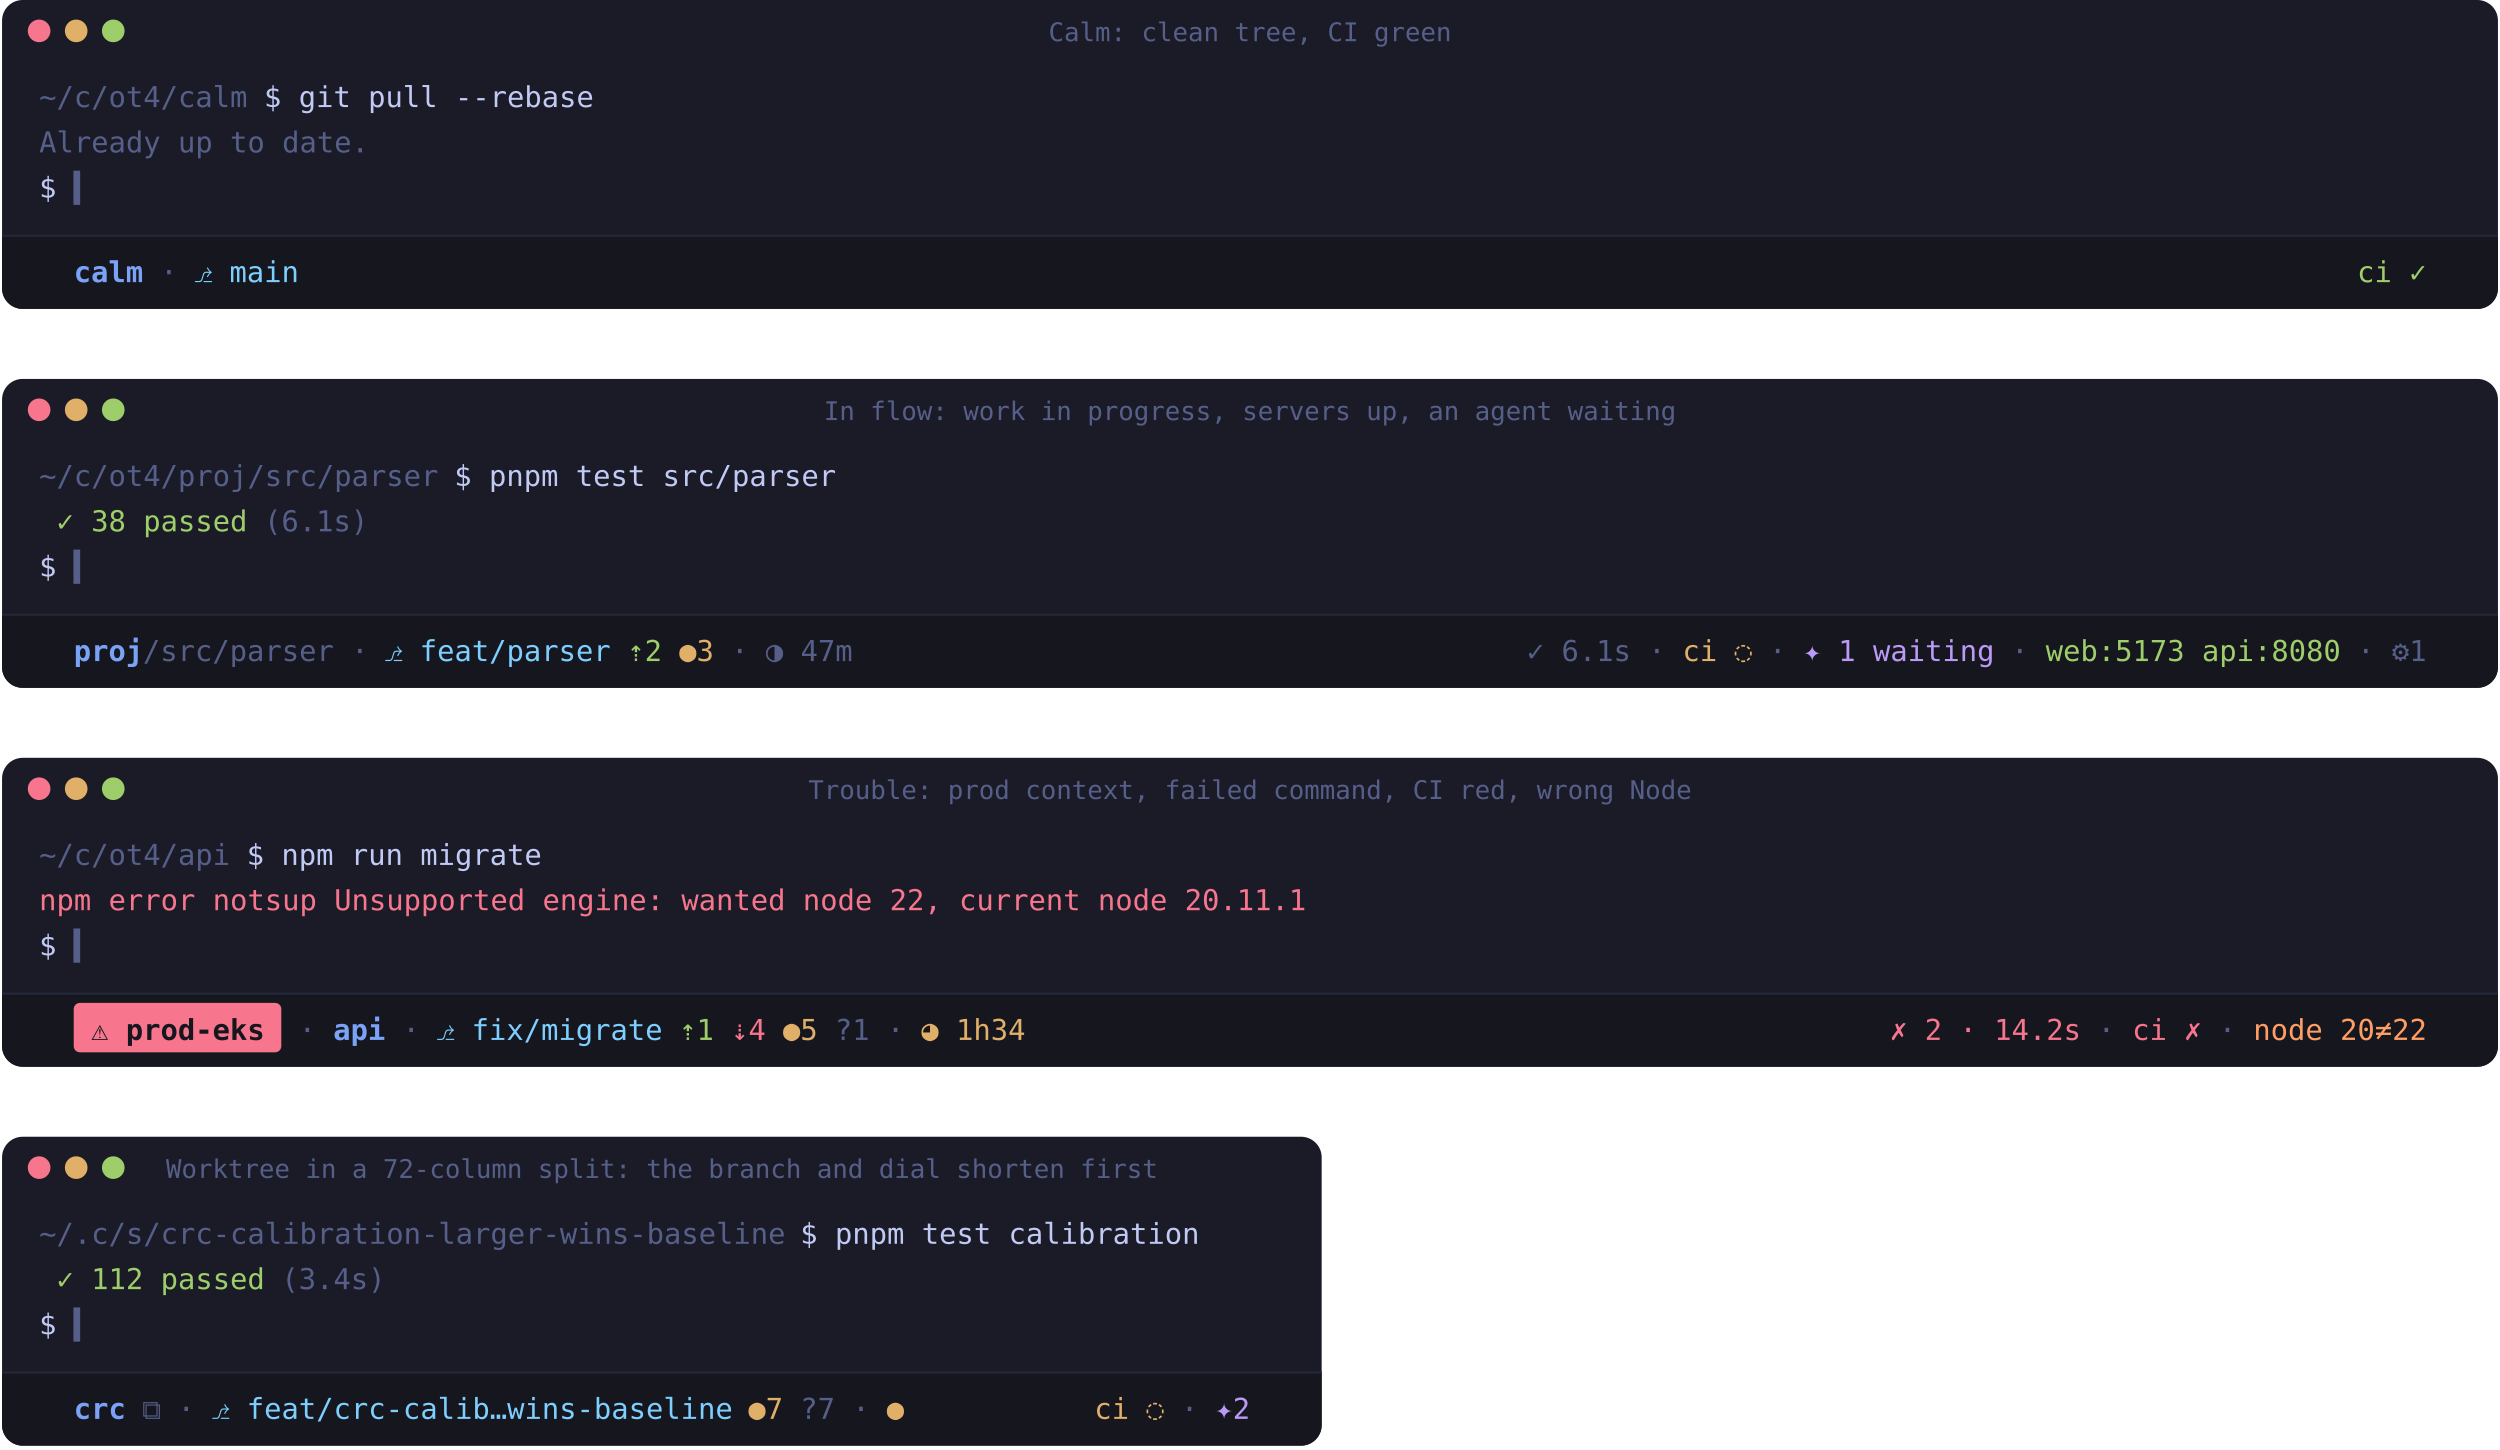
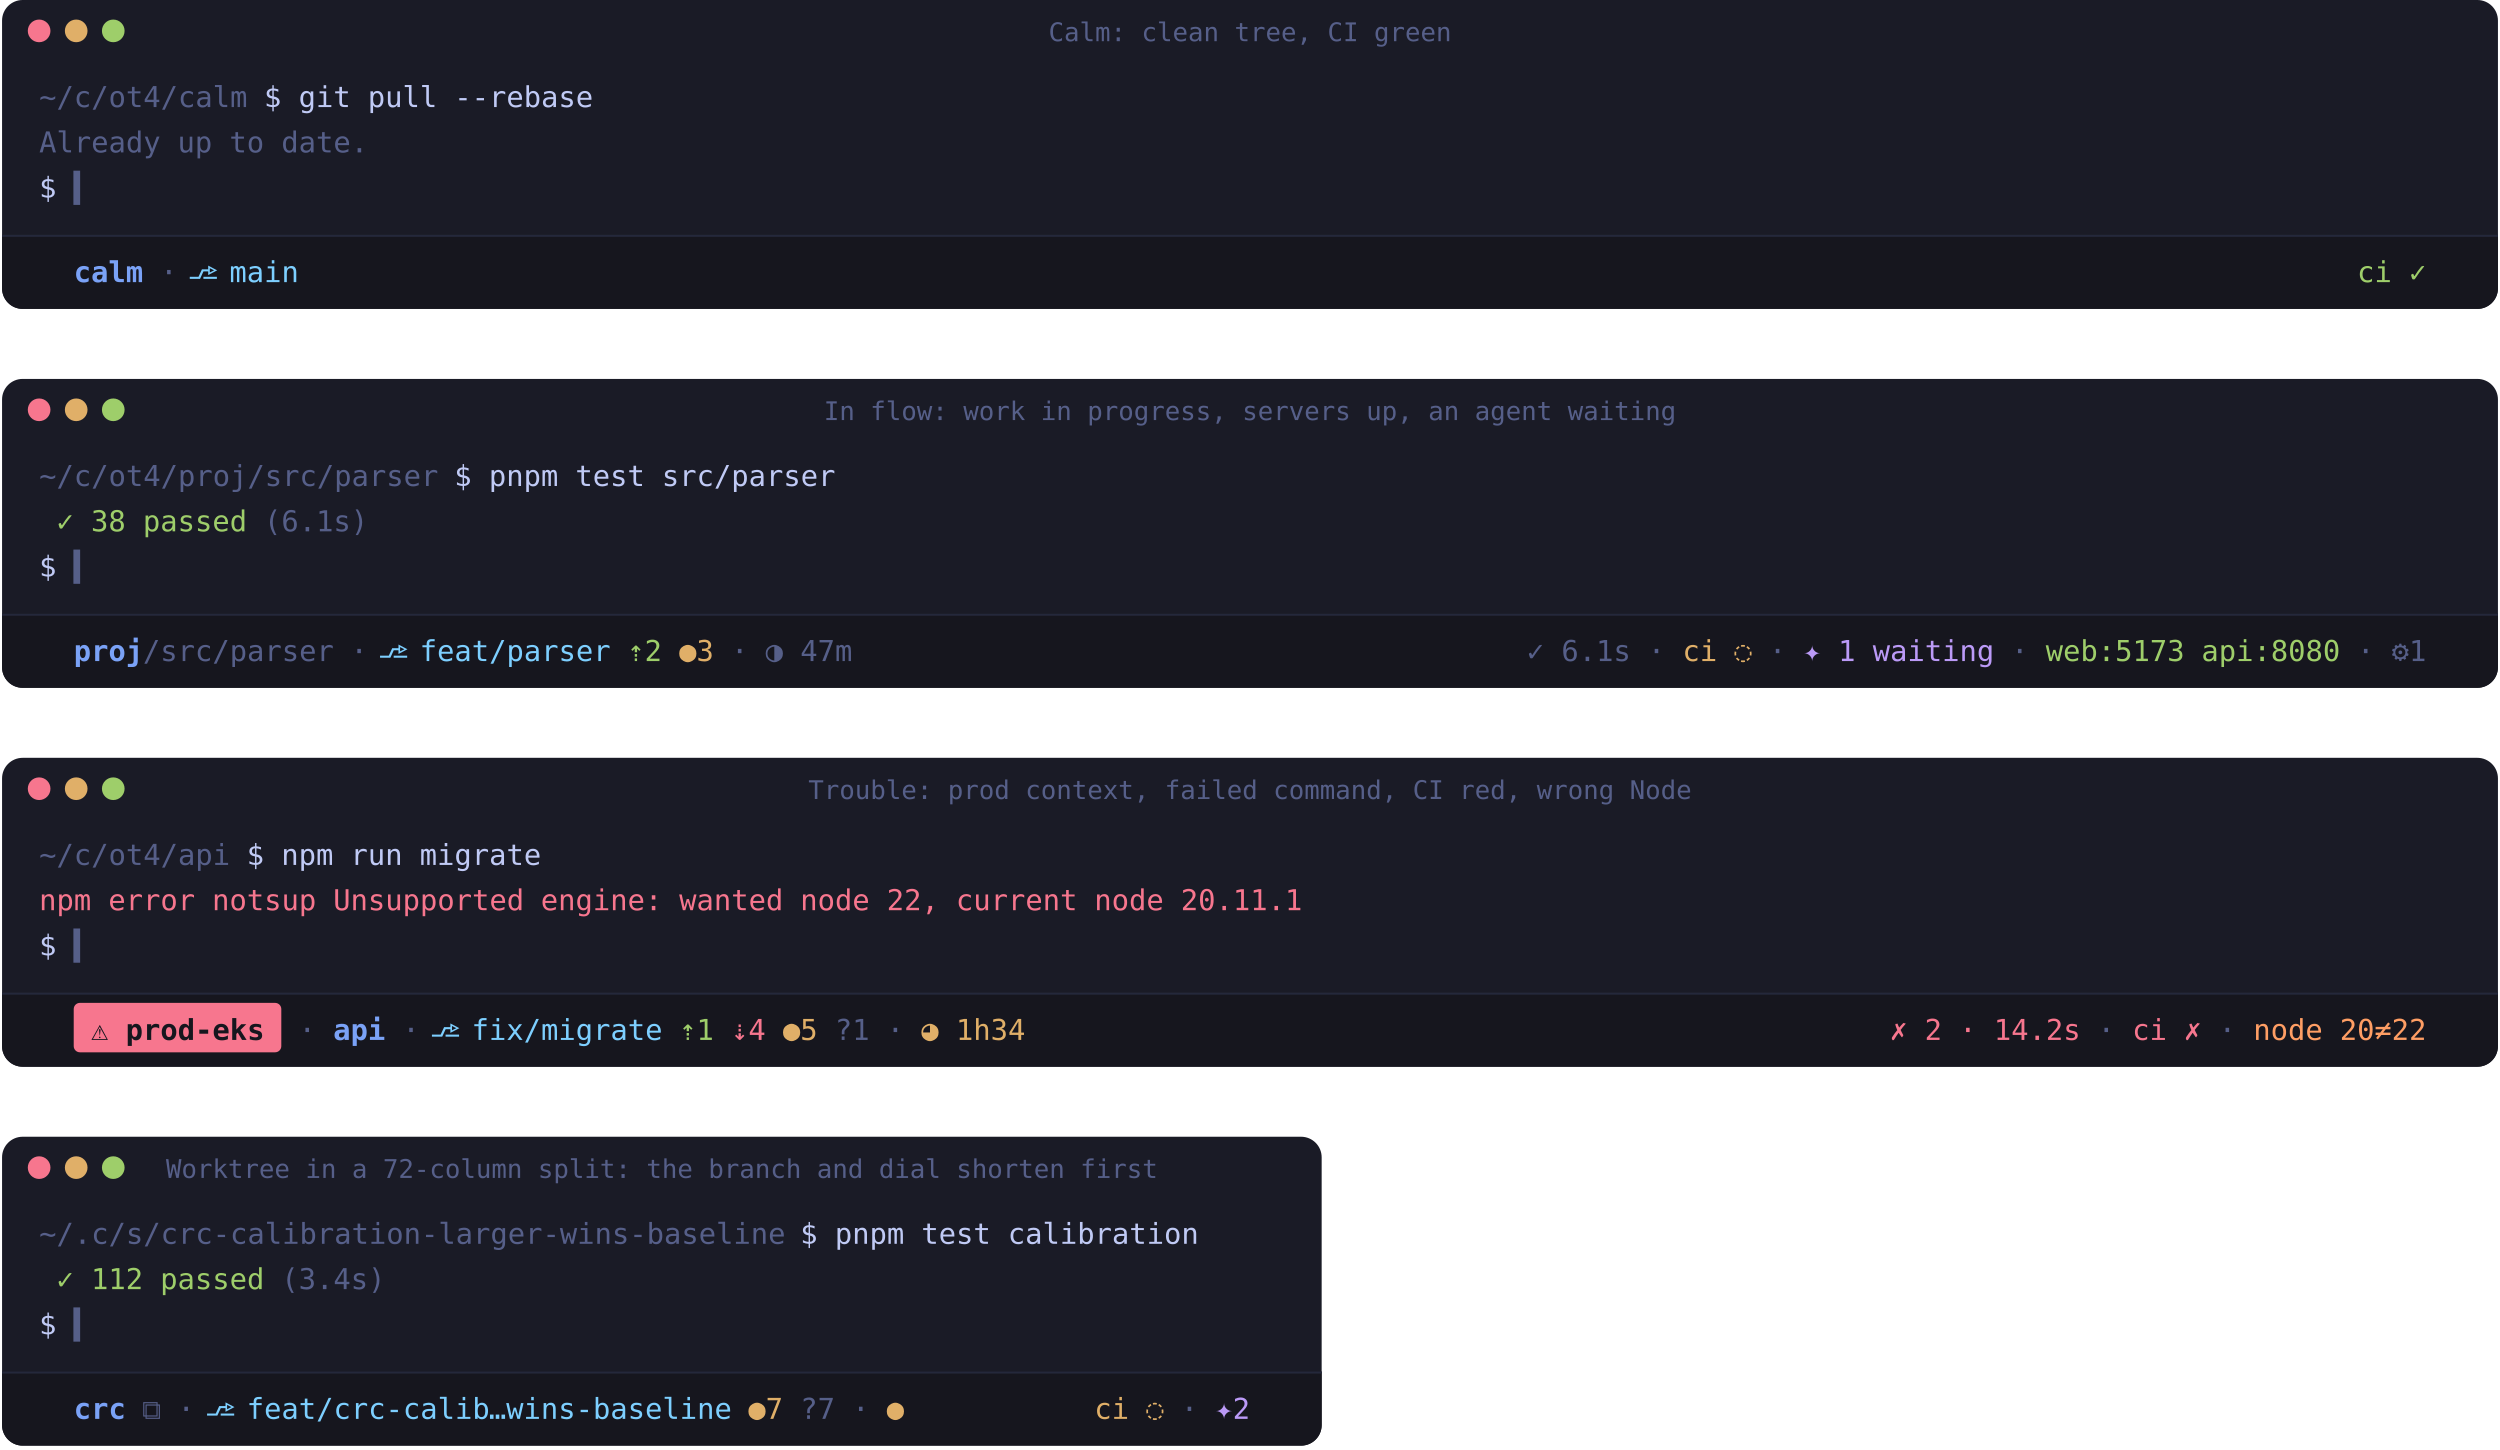
- <svg xmlns="http://www.w3.org/2000/svg" width="1214" height="704" viewBox="0 0 1214 704" font-family="'JetBrains Mono','JetBrainsMono Nerd Font','DejaVu Sans Mono',Menlo,Consolas,monospace" font-size="14" xml:space="preserve" style="font-variant-ligatures:none;font-feature-settings:'liga' 0,'calt' 0">
+ <svg xmlns="http://www.w3.org/2000/svg" width="1214" height="704" viewBox="0 0 1214 704" font-family="'JetBrains Mono','JetBrainsMono Nerd Font','DejaVu Sans Mono',Menlo,Consolas,'Noto Sans Symbols','Apple Symbols','Segoe UI Symbol','DejaVu Sans',monospace" font-size="14" xml:space="preserve" style="font-variant-ligatures:none;font-feature-settings:'liga' 0,'calt' 0">
  <rect x="1" y="0" width="1212.0" height="150" rx="10" fill="#1a1b26" />
  <text x="607.0" y="20" fill="#565f89" font-size="12.5" text-anchor="middle">Calm: clean tree, CI green</text>
  <circle cx="19" cy="15" r="5.5" fill="#f7768e" />
  <circle cx="37" cy="15" r="5.5" fill="#e0af68" />
  <circle cx="55" cy="15" r="5.5" fill="#9ece6a" />
-   <text x="19.0 27.4 35.8 44.2 52.6 61.0 69.4 77.8 86.2 94.6 103.0 111.4 119.8" y="52" fill="#565f89">~/c/ot4/calm </text>
-   <text x="128.2 136.6 145.0 153.4 161.8 170.2 178.6 187.0 195.4 203.8 212.2 220.6 229.0 237.4 245.8 254.2 262.6 271.0 279.4" y="52" fill="#c0caf5">$ git pull --rebase</text>
-   <text x="19.0 27.4 35.8 44.2 52.6 61.0 69.4 77.8 86.2 94.6 103.0 111.4 119.8 128.2 136.6 145.0 153.4 161.8 170.2" y="74" fill="#565f89">Already up to date.</text>
-   <text x="19.0 27.4" y="96" fill="#c0caf5">$ </text>
-   <text x="35.8" y="96" fill="#565f89">▍</text>
+   <text x="19.0 27.4 35.8 44.2 52.6 61.0 69.4 77.8 86.2 94.6 103.0 111.4" y="52" fill="#565f89">~/c/ot4/calm</text>
+   <text x="128.2" y="52" fill="#c0caf5">$</text>
+   <text x="145.0 153.4 161.8" y="52" fill="#c0caf5">git</text>
+   <text x="178.6 187.0 195.4 203.8" y="52" fill="#c0caf5">pull</text>
+   <text x="220.6 229.0 237.4 245.8 254.2 262.6 271.0 279.4" y="52" fill="#c0caf5">--rebase</text>
+   <text x="19.0 27.4 35.8 44.2 52.6 61.0 69.4" y="74" fill="#565f89">Already</text>
+   <text x="86.2 94.6" y="74" fill="#565f89">up</text>
+   <text x="111.4 119.8" y="74" fill="#565f89">to</text>
+   <text x="136.6 145.0 153.4 161.8 170.2" y="74" fill="#565f89">date.</text>
+   <text x="19.0" y="96" fill="#c0caf5">$</text>
+   <text x="40.0" y="96" fill="#565f89" text-anchor="middle">▍</text>
  <path d="M1 114 h1212.0 v26 a10 10 0 0 1 -10 10 h-1192.0 a10 10 0 0 1 -10 -10 z" fill="#16161e" />
  <rect x="1" y="114" width="1212.0" height="1" fill="#24283b" />
  <text x="35.8 44.2 52.6 61.0" y="137" fill="#7aa2f7" font-weight="700">calm</text>
-   <text x="69.4 77.8 86.2" y="137" fill="#565f89"> · </text>
-   <text x="94.6 103.0 111.4 119.8 128.2 136.6" y="137" fill="#7dcfff">⎇ main</text>
-   <text x="1144.6 1153.0 1161.4 1169.8" y="137" fill="#9ece6a">ci ✓</text>
+   <text x="82.0" y="137" fill="#565f89" text-anchor="middle">·</text>
+   <text x="98.8" y="137" fill="#7dcfff" text-anchor="middle" textLength="8.0" lengthAdjust="spacingAndGlyphs">⎇</text>
+   <text x="111.4 119.8 128.2 136.6" y="137" fill="#7dcfff">main</text>
+   <text x="1144.6 1153.0" y="137" fill="#9ece6a">ci</text>
+   <text x="1174.0" y="137" fill="#9ece6a" text-anchor="middle">✓</text>
  <rect x="1" y="184" width="1212.0" height="150" rx="10" fill="#1a1b26" />
  <text x="607.0" y="204" fill="#565f89" font-size="12.5" text-anchor="middle">In flow: work in progress, servers up, an agent waiting</text>
  <circle cx="19" cy="199" r="5.5" fill="#f7768e" />
  <circle cx="37" cy="199" r="5.5" fill="#e0af68" />
  <circle cx="55" cy="199" r="5.5" fill="#9ece6a" />
-   <text x="19.0 27.4 35.8 44.2 52.6 61.0 69.4 77.8 86.2 94.6 103.0 111.4 119.8 128.2 136.6 145.0 153.4 161.8 170.2 178.6 187.0 195.4 203.8 212.2" y="236" fill="#565f89">~/c/ot4/proj/src/parser </text>
-   <text x="220.6 229.0 237.4 245.8 254.2 262.6 271.0 279.4 287.8 296.2 304.6 313.0 321.4 329.8 338.2 346.6 355.0 363.4 371.8 380.2 388.6 397.0" y="236" fill="#c0caf5">$ pnpm test src/parser</text>
-   <text x="19.0 27.4 35.8 44.2 52.6 61.0 69.4 77.8 86.2 94.6 103.0 111.4" y="258" fill="#9ece6a"> ✓ 38 passed</text>
-   <text x="119.8 128.2 136.6 145.0 153.4 161.8 170.2" y="258" fill="#565f89"> (6.1s)</text>
-   <text x="19.0 27.4" y="280" fill="#c0caf5">$ </text>
-   <text x="35.8" y="280" fill="#565f89">▍</text>
+   <text x="19.0 27.4 35.8 44.2 52.6 61.0 69.4 77.8 86.2 94.6 103.0 111.4 119.8 128.2 136.6 145.0 153.4 161.8 170.2 178.6 187.0 195.4 203.8" y="236" fill="#565f89">~/c/ot4/proj/src/parser</text>
+   <text x="220.6" y="236" fill="#c0caf5">$</text>
+   <text x="237.4 245.8 254.2 262.6" y="236" fill="#c0caf5">pnpm</text>
+   <text x="279.4 287.8 296.2 304.6" y="236" fill="#c0caf5">test</text>
+   <text x="321.4 329.8 338.2 346.6 355.0 363.4 371.8 380.2 388.6 397.0" y="236" fill="#c0caf5">src/parser</text>
+   <text x="31.6" y="258" fill="#9ece6a" text-anchor="middle">✓</text>
+   <text x="44.2 52.6" y="258" fill="#9ece6a">38</text>
+   <text x="69.4 77.8 86.2 94.6 103.0 111.4" y="258" fill="#9ece6a">passed</text>
+   <text x="128.2 136.6 145.0 153.4 161.8 170.2" y="258" fill="#565f89">(6.1s)</text>
+   <text x="19.0" y="280" fill="#c0caf5">$</text>
+   <text x="40.0" y="280" fill="#565f89" text-anchor="middle">▍</text>
  <path d="M1 298 h1212.0 v26 a10 10 0 0 1 -10 10 h-1192.0 a10 10 0 0 1 -10 -10 z" fill="#16161e" />
  <rect x="1" y="298" width="1212.0" height="1" fill="#24283b" />
  <text x="35.8 44.2 52.6 61.0" y="321" fill="#7aa2f7" font-weight="700">proj</text>
-   <text x="69.4 77.8 86.2 94.6 103.0 111.4 119.8 128.2 136.6 145.0 153.4 161.8 170.2 178.6" y="321" fill="#565f89">/src/parser · </text>
-   <text x="187.0 195.4 203.8 212.2 220.6 229.0 237.4 245.8 254.2 262.6 271.0 279.4 287.8" y="321" fill="#7dcfff">⎇ feat/parser</text>
-   <text x="304.6 313.0" y="321" fill="#9ece6a">⇡2</text>
-   <text x="329.8 338.2" y="321" fill="#e0af68">●3</text>
-   <text x="346.6 355.0 363.4 371.8 380.2 388.6 397.0 405.4" y="321" fill="#565f89"> · ◑ 47m</text>
-   <text x="741.4 749.8 758.2 766.6 775.0 783.4 791.8 800.2 808.6" y="321" fill="#565f89">✓ 6.1s · </text>
-   <text x="817.0 825.4 833.8 842.2" y="321" fill="#e0af68">ci ◌</text>
-   <text x="850.6 859.0 867.4" y="321" fill="#565f89"> · </text>
-   <text x="875.8 884.2 892.6 901.0 909.4 917.8 926.2 934.6 943.0 951.4 959.8" y="321" fill="#bb9af7">✦ 1 waiting</text>
-   <text x="968.2 976.6 985.0" y="321" fill="#565f89"> · </text>
-   <text x="993.4 1001.8 1010.2 1018.6 1027.0 1035.4 1043.8 1052.2 1060.6 1069.0 1077.4 1085.8 1094.2 1102.6 1111.0 1119.4 1127.8" y="321" fill="#9ece6a">web:5173 api:8080</text>
-   <text x="1136.2 1144.6 1153.0 1161.4 1169.8" y="321" fill="#565f89"> · ⚙1</text>
+   <text x="69.4 77.8 86.2 94.6 103.0 111.4 119.8 128.2 136.6 145.0 153.4" y="321" fill="#565f89">/src/parser</text>
+   <text x="174.4" y="321" fill="#565f89" text-anchor="middle">·</text>
+   <text x="191.2" y="321" fill="#7dcfff" text-anchor="middle" textLength="8.0" lengthAdjust="spacingAndGlyphs">⎇</text>
+   <text x="203.8 212.2 220.6 229.0 237.4 245.8 254.2 262.6 271.0 279.4 287.8" y="321" fill="#7dcfff">feat/parser</text>
+   <text x="308.8" y="321" fill="#9ece6a" text-anchor="middle">⇡</text>
+   <text x="313.0" y="321" fill="#9ece6a">2</text>
+   <text x="334.0" y="321" fill="#e0af68" text-anchor="middle">●</text>
+   <text x="338.2" y="321" fill="#e0af68">3</text>
+   <text x="359.2" y="321" fill="#565f89" text-anchor="middle">·</text>
+   <text x="376.0" y="321" fill="#565f89" text-anchor="middle">◑</text>
+   <text x="388.6 397.0 405.4" y="321" fill="#565f89">47m</text>
+   <text x="745.6" y="321" fill="#565f89" text-anchor="middle">✓</text>
+   <text x="758.2 766.6 775.0 783.4" y="321" fill="#565f89">6.1s</text>
+   <text x="804.4" y="321" fill="#565f89" text-anchor="middle">·</text>
+   <text x="817.0 825.4" y="321" fill="#e0af68">ci</text>
+   <text x="846.4" y="321" fill="#e0af68" text-anchor="middle">◌</text>
+   <text x="863.2" y="321" fill="#565f89" text-anchor="middle">·</text>
+   <text x="880.0" y="321" fill="#bb9af7" text-anchor="middle">✦</text>
+   <text x="892.6" y="321" fill="#bb9af7">1</text>
+   <text x="909.4 917.8 926.2 934.6 943.0 951.4 959.8" y="321" fill="#bb9af7">waiting</text>
+   <text x="980.8" y="321" fill="#565f89" text-anchor="middle">·</text>
+   <text x="993.4 1001.8 1010.2 1018.6 1027.0 1035.4 1043.8 1052.2" y="321" fill="#9ece6a">web:5173</text>
+   <text x="1069.0 1077.4 1085.8 1094.2 1102.6 1111.0 1119.4 1127.8" y="321" fill="#9ece6a">api:8080</text>
+   <text x="1148.8" y="321" fill="#565f89" text-anchor="middle">·</text>
+   <text x="1165.6" y="321" fill="#565f89" text-anchor="middle" textLength="8.0" lengthAdjust="spacingAndGlyphs">⚙︎</text>
+   <text x="1169.8" y="321" fill="#565f89">1</text>
  <rect x="1" y="368" width="1212.0" height="150" rx="10" fill="#1a1b26" />
  <text x="607.0" y="388" fill="#565f89" font-size="12.5" text-anchor="middle">Trouble: prod context, failed command, CI red, wrong Node</text>
  <circle cx="19" cy="383" r="5.5" fill="#f7768e" />
  <circle cx="37" cy="383" r="5.5" fill="#e0af68" />
  <circle cx="55" cy="383" r="5.5" fill="#9ece6a" />
-   <text x="19.0 27.4 35.8 44.2 52.6 61.0 69.4 77.8 86.2 94.6 103.0 111.4" y="420" fill="#565f89">~/c/ot4/api </text>
-   <text x="119.8 128.2 136.6 145.0 153.4 161.8 170.2 178.6 187.0 195.4 203.8 212.2 220.6 229.0 237.4 245.8 254.2" y="420" fill="#c0caf5">$ npm run migrate</text>
-   <text x="19.0 27.4 35.8 44.2 52.6 61.0 69.4 77.8 86.2 94.6 103.0 111.4 119.8 128.2 136.6 145.0 153.4 161.8 170.2 178.6 187.0 195.4 203.8 212.2 220.6 229.0 237.4 245.8 254.2 262.6 271.0 279.4 287.8 296.2 304.6 313.0 321.4 329.8 338.2 346.6 355.0 363.4 371.8 380.2 388.6 397.0 405.4 413.8 422.2 430.6 439.0 447.4 455.8 464.2 472.6 481.0 489.4 497.8 506.2 514.6 523.0 531.4 539.8 548.2 556.6 565.0 573.4 581.8 590.2 598.6 607.0 615.4 623.8" y="442" fill="#f7768e">npm error notsup Unsupported engine: wanted node 22, current node 20.11.1</text>
-   <text x="19.0 27.4" y="464" fill="#c0caf5">$ </text>
-   <text x="35.8" y="464" fill="#565f89">▍</text>
+   <text x="19.0 27.4 35.8 44.2 52.6 61.0 69.4 77.8 86.2 94.6 103.0" y="420" fill="#565f89">~/c/ot4/api</text>
+   <text x="119.8" y="420" fill="#c0caf5">$</text>
+   <text x="136.6 145.0 153.4" y="420" fill="#c0caf5">npm</text>
+   <text x="170.2 178.6 187.0" y="420" fill="#c0caf5">run</text>
+   <text x="203.8 212.2 220.6 229.0 237.4 245.8 254.2" y="420" fill="#c0caf5">migrate</text>
+   <text x="19.0 27.4 35.8" y="442" fill="#f7768e">npm</text>
+   <text x="52.6 61.0 69.4 77.8 86.2" y="442" fill="#f7768e">error</text>
+   <text x="103.0 111.4 119.8 128.2 136.6 145.0" y="442" fill="#f7768e">notsup</text>
+   <text x="161.8 170.2 178.6 187.0 195.4 203.8 212.2 220.6 229.0 237.4 245.8" y="442" fill="#f7768e">Unsupported</text>
+   <text x="262.6 271.0 279.4 287.8 296.2 304.6 313.0" y="442" fill="#f7768e">engine:</text>
+   <text x="329.8 338.2 346.6 355.0 363.4 371.8" y="442" fill="#f7768e">wanted</text>
+   <text x="388.6 397.0 405.4 413.8" y="442" fill="#f7768e">node</text>
+   <text x="430.6 439.0 447.4" y="442" fill="#f7768e">22,</text>
+   <text x="464.2 472.6 481.0 489.4 497.8 506.2 514.6" y="442" fill="#f7768e">current</text>
+   <text x="531.4 539.8 548.2 556.6" y="442" fill="#f7768e">node</text>
+   <text x="573.4 581.8 590.2 598.6 607.0 615.4 623.8" y="442" fill="#f7768e">20.11.1</text>
+   <text x="19.0" y="464" fill="#c0caf5">$</text>
+   <text x="40.0" y="464" fill="#565f89" text-anchor="middle">▍</text>
  <path d="M1 482 h1212.0 v26 a10 10 0 0 1 -10 10 h-1192.0 a10 10 0 0 1 -10 -10 z" fill="#16161e" />
  <rect x="1" y="482" width="1212.0" height="1" fill="#24283b" />
  <rect x="35.8" y="487" width="100.8" height="24" rx="3" fill="#f7768e" />
-   <text x="35.8 44.2 52.6 61.0 69.4 77.8 86.2 94.6 103.0 111.4 119.8 128.2" y="505" fill="#16161e" font-weight="700"> ⚠ prod-eks </text>
-   <text x="136.6 145.0 153.4" y="505" fill="#565f89"> · </text>
+   <text x="48.4" y="505" fill="#16161e" text-anchor="middle" font-weight="700" textLength="8.0" lengthAdjust="spacingAndGlyphs">⚠︎</text>
+   <text x="61.0 69.4 77.8 86.2 94.6 103.0 111.4 119.8" y="505" fill="#16161e" font-weight="700">prod-eks</text>
+   <text x="149.2" y="505" fill="#565f89" text-anchor="middle">·</text>
  <text x="161.8 170.2 178.6" y="505" fill="#7aa2f7" font-weight="700">api</text>
-   <text x="187.0 195.4 203.8" y="505" fill="#565f89"> · </text>
-   <text x="212.2 220.6 229.0 237.4 245.8 254.2 262.6 271.0 279.4 287.8 296.2 304.6 313.0" y="505" fill="#7dcfff">⎇ fix/migrate</text>
-   <text x="329.8 338.2" y="505" fill="#9ece6a">⇡1</text>
-   <text x="355.0 363.4" y="505" fill="#f7768e">⇣4</text>
-   <text x="380.2 388.6" y="505" fill="#e0af68">●5</text>
-   <text x="405.4 413.8 422.2 430.6 439.0" y="505" fill="#565f89">?1 · </text>
-   <text x="447.4 455.8 464.2 472.6 481.0 489.4" y="505" fill="#e0af68">◕ 1h34</text>
-   <text x="917.8 926.2 934.6 943.0 951.4 959.8 968.2 976.6 985.0 993.4 1001.8" y="505" fill="#f7768e">✗ 2 · 14.2s</text>
-   <text x="1010.2 1018.6 1027.0" y="505" fill="#565f89"> · </text>
-   <text x="1035.4 1043.8 1052.2 1060.6" y="505" fill="#f7768e">ci ✗</text>
-   <text x="1069.0 1077.4 1085.8" y="505" fill="#565f89"> · </text>
-   <text x="1094.2 1102.6 1111.0 1119.4 1127.8 1136.2 1144.6 1153.0 1161.4 1169.8" y="505" fill="#ff9e64">node 20≠22</text>
+   <text x="199.6" y="505" fill="#565f89" text-anchor="middle">·</text>
+   <text x="216.4" y="505" fill="#7dcfff" text-anchor="middle" textLength="8.0" lengthAdjust="spacingAndGlyphs">⎇</text>
+   <text x="229.0 237.4 245.8 254.2 262.6 271.0 279.4 287.8 296.2 304.6 313.0" y="505" fill="#7dcfff">fix/migrate</text>
+   <text x="334.0" y="505" fill="#9ece6a" text-anchor="middle">⇡</text>
+   <text x="338.2" y="505" fill="#9ece6a">1</text>
+   <text x="359.2" y="505" fill="#f7768e" text-anchor="middle">⇣</text>
+   <text x="363.4" y="505" fill="#f7768e">4</text>
+   <text x="384.4" y="505" fill="#e0af68" text-anchor="middle">●</text>
+   <text x="388.6" y="505" fill="#e0af68">5</text>
+   <text x="405.4 413.8" y="505" fill="#565f89">?1</text>
+   <text x="434.8" y="505" fill="#565f89" text-anchor="middle">·</text>
+   <text x="451.6" y="505" fill="#e0af68" text-anchor="middle">◕</text>
+   <text x="464.2 472.6 481.0 489.4" y="505" fill="#e0af68">1h34</text>
+   <text x="922.0" y="505" fill="#f7768e" text-anchor="middle">✗</text>
+   <text x="934.6" y="505" fill="#f7768e">2</text>
+   <text x="955.6" y="505" fill="#f7768e" text-anchor="middle">·</text>
+   <text x="968.2 976.6 985.0 993.4 1001.8" y="505" fill="#f7768e">14.2s</text>
+   <text x="1022.8" y="505" fill="#565f89" text-anchor="middle">·</text>
+   <text x="1035.4 1043.8" y="505" fill="#f7768e">ci</text>
+   <text x="1064.8" y="505" fill="#f7768e" text-anchor="middle">✗</text>
+   <text x="1081.6" y="505" fill="#565f89" text-anchor="middle">·</text>
+   <text x="1094.2 1102.6 1111.0 1119.4" y="505" fill="#ff9e64">node</text>
+   <text x="1136.2 1144.6" y="505" fill="#ff9e64">20</text>
+   <text x="1157.2" y="505" fill="#ff9e64" text-anchor="middle">≠</text>
+   <text x="1161.4 1169.8" y="505" fill="#ff9e64">22</text>
  <rect x="1" y="552" width="640.8" height="150" rx="10" fill="#1a1b26" />
  <text x="321.4" y="572" fill="#565f89" font-size="12.5" text-anchor="middle">Worktree in a 72-column split: the branch and dial shorten first</text>
  <circle cx="19" cy="567" r="5.5" fill="#f7768e" />
  <circle cx="37" cy="567" r="5.5" fill="#e0af68" />
  <circle cx="55" cy="567" r="5.5" fill="#9ece6a" />
-   <text x="19.0 27.4 35.8 44.2 52.6 61.0 69.4 77.8 86.2 94.6 103.0 111.4 119.8 128.2 136.6 145.0 153.4 161.8 170.2 178.6 187.0 195.4 203.8 212.2 220.6 229.0 237.4 245.8 254.2 262.6 271.0 279.4 287.8 296.2 304.6 313.0 321.4 329.8 338.2 346.6 355.0 363.4 371.8 380.2" y="604" fill="#565f89">~/.c/s/crc-calibration-larger-wins-baseline </text>
-   <text x="388.6 397.0 405.4 413.8 422.2 430.6 439.0 447.4 455.8 464.2 472.6 481.0 489.4 497.8 506.2 514.6 523.0 531.4 539.8 548.2 556.6 565.0 573.4" y="604" fill="#c0caf5">$ pnpm test calibration</text>
-   <text x="19.0 27.4 35.8 44.2 52.6 61.0 69.4 77.8 86.2 94.6 103.0 111.4 119.8" y="626" fill="#9ece6a"> ✓ 112 passed</text>
-   <text x="128.2 136.6 145.0 153.4 161.8 170.2 178.6" y="626" fill="#565f89"> (3.4s)</text>
-   <text x="19.0 27.4" y="648" fill="#c0caf5">$ </text>
-   <text x="35.8" y="648" fill="#565f89">▍</text>
+   <text x="19.0 27.4 35.8 44.2 52.6 61.0 69.4 77.8 86.2 94.6 103.0 111.4 119.8 128.2 136.6 145.0 153.4 161.8 170.2 178.6 187.0 195.4 203.8 212.2 220.6 229.0 237.4 245.8 254.2 262.6 271.0 279.4 287.8 296.2 304.6 313.0 321.4 329.8 338.2 346.6 355.0 363.4 371.8" y="604" fill="#565f89">~/.c/s/crc-calibration-larger-wins-baseline</text>
+   <text x="388.6" y="604" fill="#c0caf5">$</text>
+   <text x="405.4 413.8 422.2 430.6" y="604" fill="#c0caf5">pnpm</text>
+   <text x="447.4 455.8 464.2 472.6" y="604" fill="#c0caf5">test</text>
+   <text x="489.4 497.8 506.2 514.6 523.0 531.4 539.8 548.2 556.6 565.0 573.4" y="604" fill="#c0caf5">calibration</text>
+   <text x="31.6" y="626" fill="#9ece6a" text-anchor="middle">✓</text>
+   <text x="44.2 52.6 61.0" y="626" fill="#9ece6a">112</text>
+   <text x="77.8 86.2 94.6 103.0 111.4 119.8" y="626" fill="#9ece6a">passed</text>
+   <text x="136.6 145.0 153.4 161.8 170.2 178.6" y="626" fill="#565f89">(3.4s)</text>
+   <text x="19.0" y="648" fill="#c0caf5">$</text>
+   <text x="40.0" y="648" fill="#565f89" text-anchor="middle">▍</text>
  <path d="M1 666 h640.8 v26 a10 10 0 0 1 -10 10 h-620.8 a10 10 0 0 1 -10 -10 z" fill="#16161e" />
  <rect x="1" y="666" width="640.8" height="1" fill="#24283b" />
  <text x="35.8 44.2 52.6" y="689" fill="#7aa2f7" font-weight="700">crc</text>
-   <text x="61.0 69.4 77.8 86.2 94.6" y="689" fill="#565f89"> ⧉ · </text>
-   <text x="103.0 111.4 119.8 128.2 136.6 145.0 153.4 161.8 170.2 178.6 187.0 195.4 203.8 212.2 220.6 229.0 237.4 245.8 254.2 262.6 271.0 279.4 287.8 296.2 304.6 313.0 321.4 329.8 338.2 346.6" y="689" fill="#7dcfff">⎇ feat/crc-calib…wins-baseline</text>
-   <text x="363.4 371.8" y="689" fill="#e0af68">●7</text>
-   <text x="388.6 397.0 405.4 413.8 422.2" y="689" fill="#565f89">?7 · </text>
-   <text x="430.6" y="689" fill="#e0af68">●</text>
-   <text x="531.4 539.8 548.2 556.6" y="689" fill="#e0af68">ci ◌</text>
-   <text x="565.0 573.4 581.8" y="689" fill="#565f89"> · </text>
-   <text x="590.2 598.6" y="689" fill="#bb9af7">✦2</text>
+   <text x="73.6" y="689" fill="#565f89" text-anchor="middle" textLength="8.0" lengthAdjust="spacingAndGlyphs">⧉</text>
+   <text x="90.4" y="689" fill="#565f89" text-anchor="middle">·</text>
+   <text x="107.2" y="689" fill="#7dcfff" text-anchor="middle" textLength="8.0" lengthAdjust="spacingAndGlyphs">⎇</text>
+   <text x="119.8 128.2 136.6 145.0 153.4 161.8 170.2 178.6 187.0 195.4 203.8 212.2 220.6 229.0" y="689" fill="#7dcfff">feat/crc-calib</text>
+   <text x="241.6" y="689" fill="#7dcfff" text-anchor="middle">…</text>
+   <text x="245.8 254.2 262.6 271.0 279.4 287.8 296.2 304.6 313.0 321.4 329.8 338.2 346.6" y="689" fill="#7dcfff">wins-baseline</text>
+   <text x="367.6" y="689" fill="#e0af68" text-anchor="middle">●</text>
+   <text x="371.8" y="689" fill="#e0af68">7</text>
+   <text x="388.6 397.0" y="689" fill="#565f89">?7</text>
+   <text x="418.0" y="689" fill="#565f89" text-anchor="middle">·</text>
+   <text x="434.8" y="689" fill="#e0af68" text-anchor="middle">●</text>
+   <text x="531.4 539.8" y="689" fill="#e0af68">ci</text>
+   <text x="560.8" y="689" fill="#e0af68" text-anchor="middle">◌</text>
+   <text x="577.6" y="689" fill="#565f89" text-anchor="middle">·</text>
+   <text x="594.4" y="689" fill="#bb9af7" text-anchor="middle">✦</text>
+   <text x="598.6" y="689" fill="#bb9af7">2</text>
</svg>
